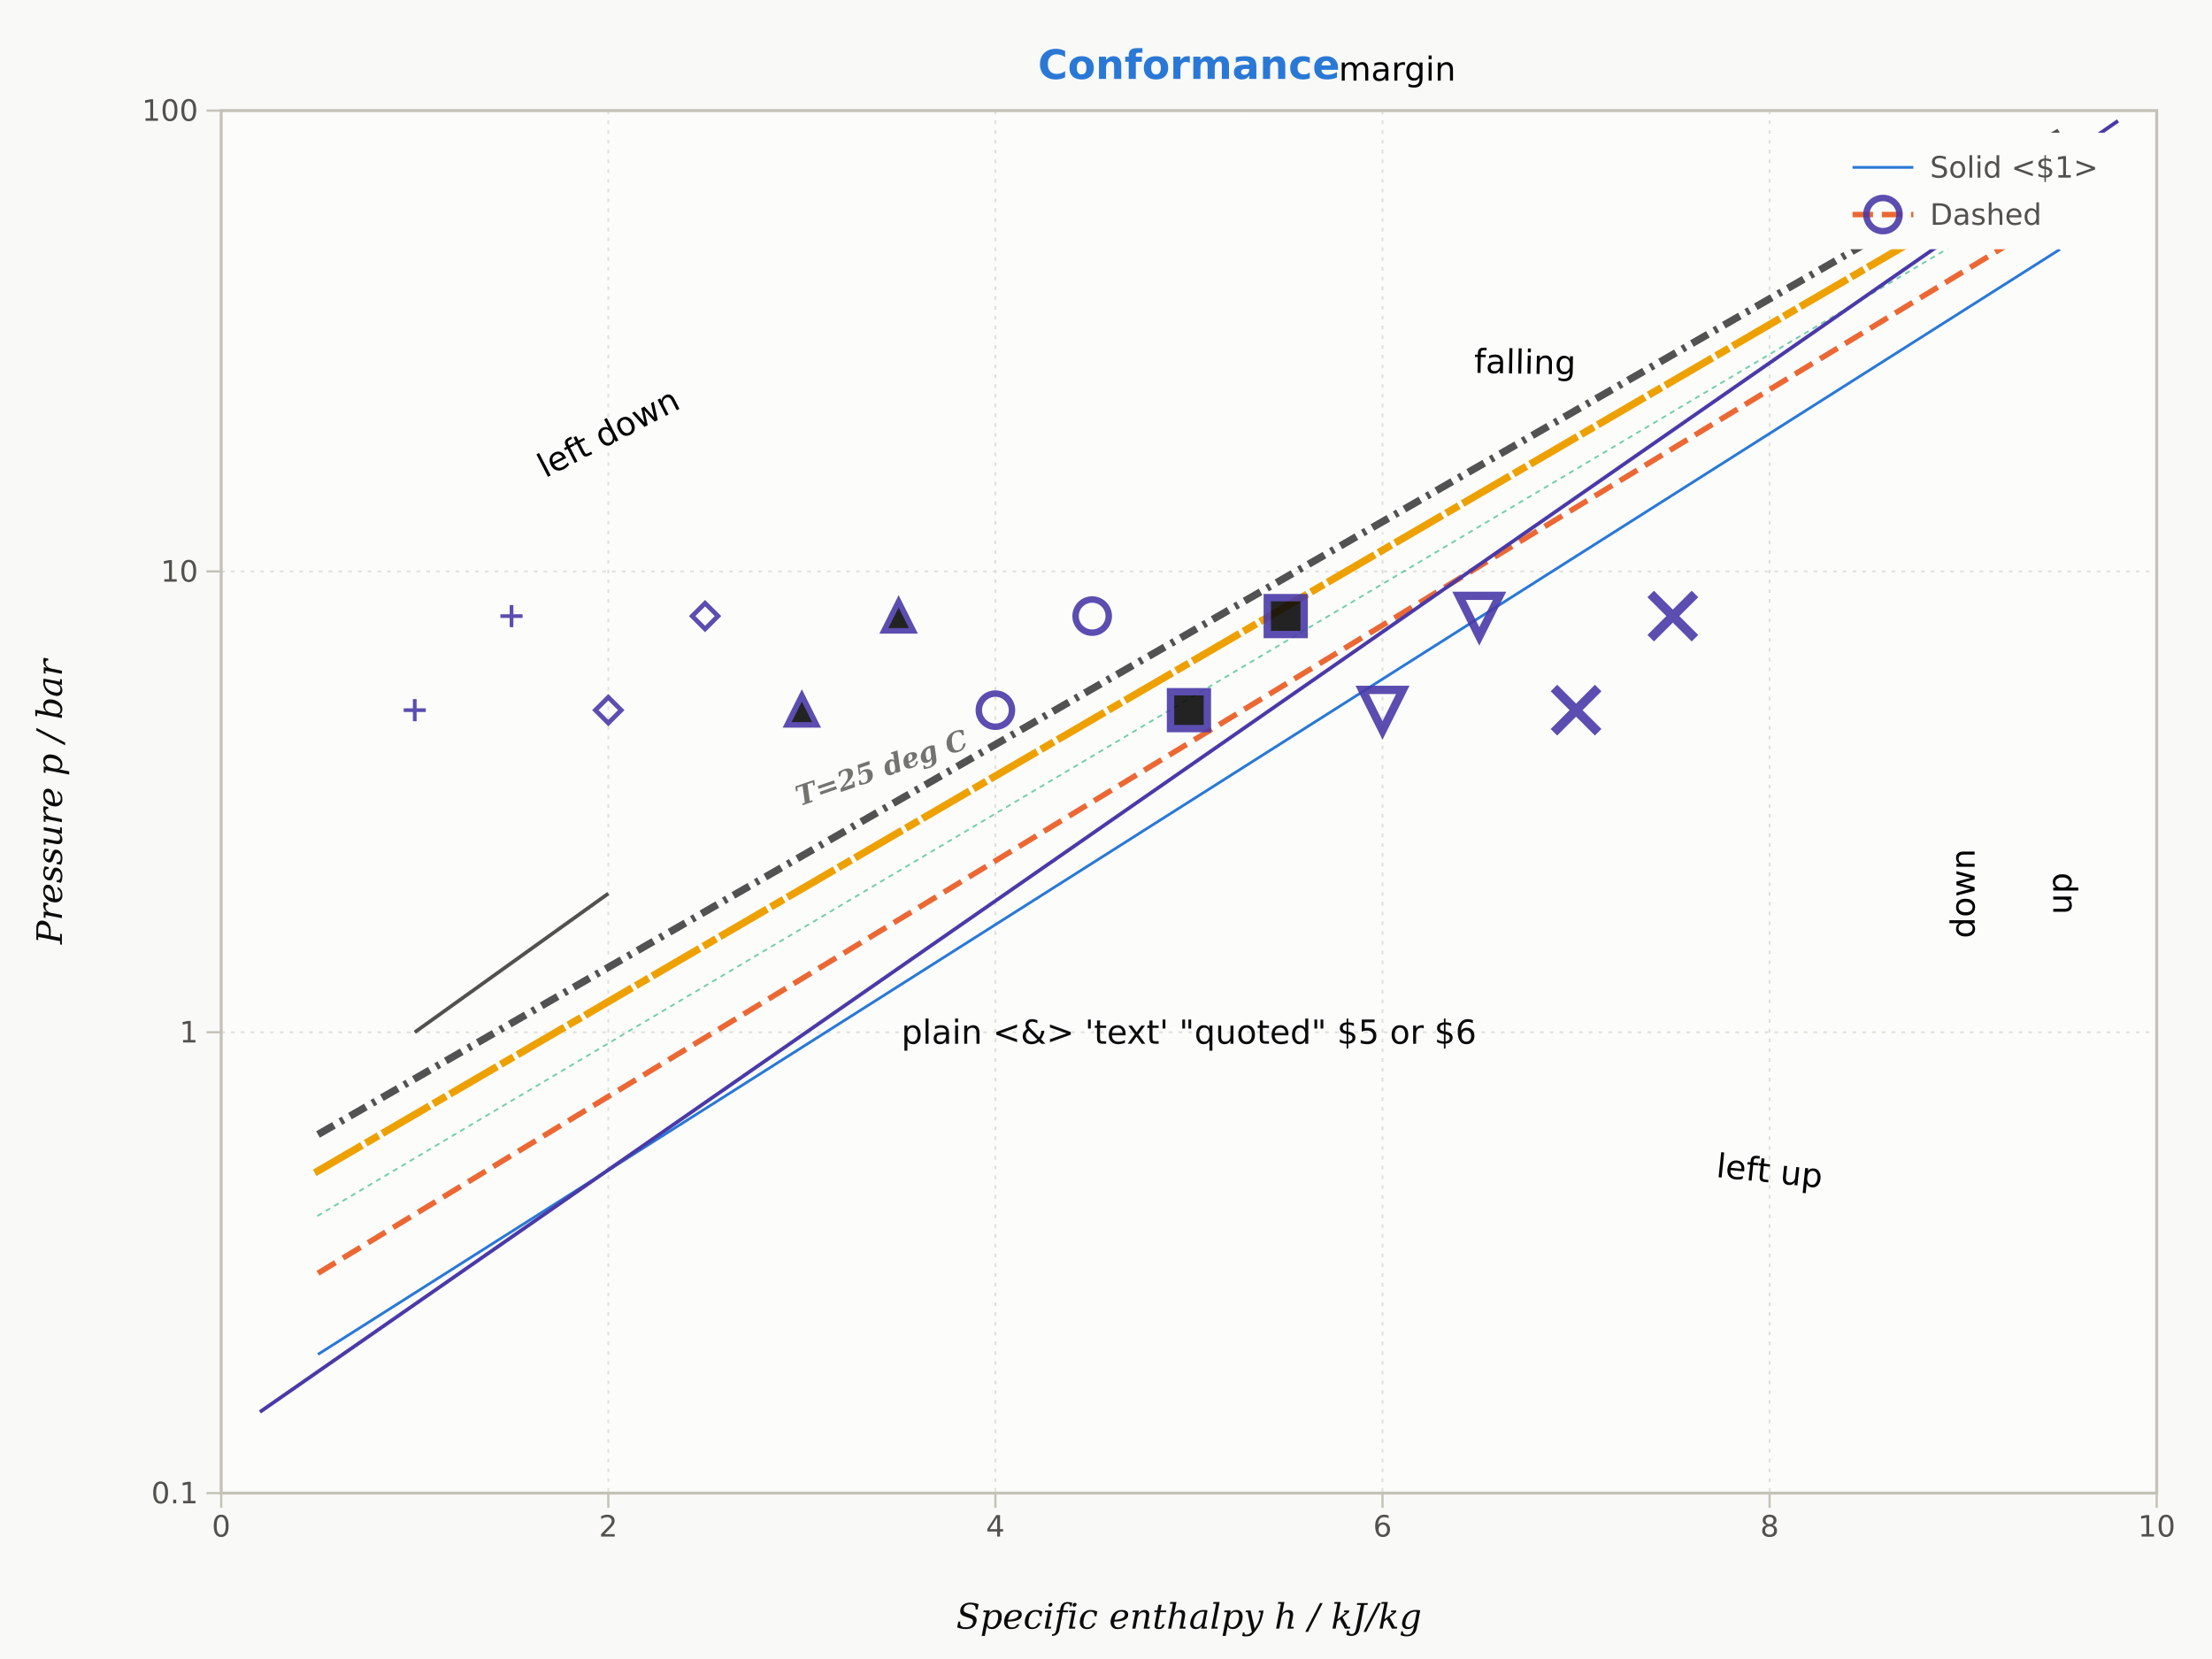
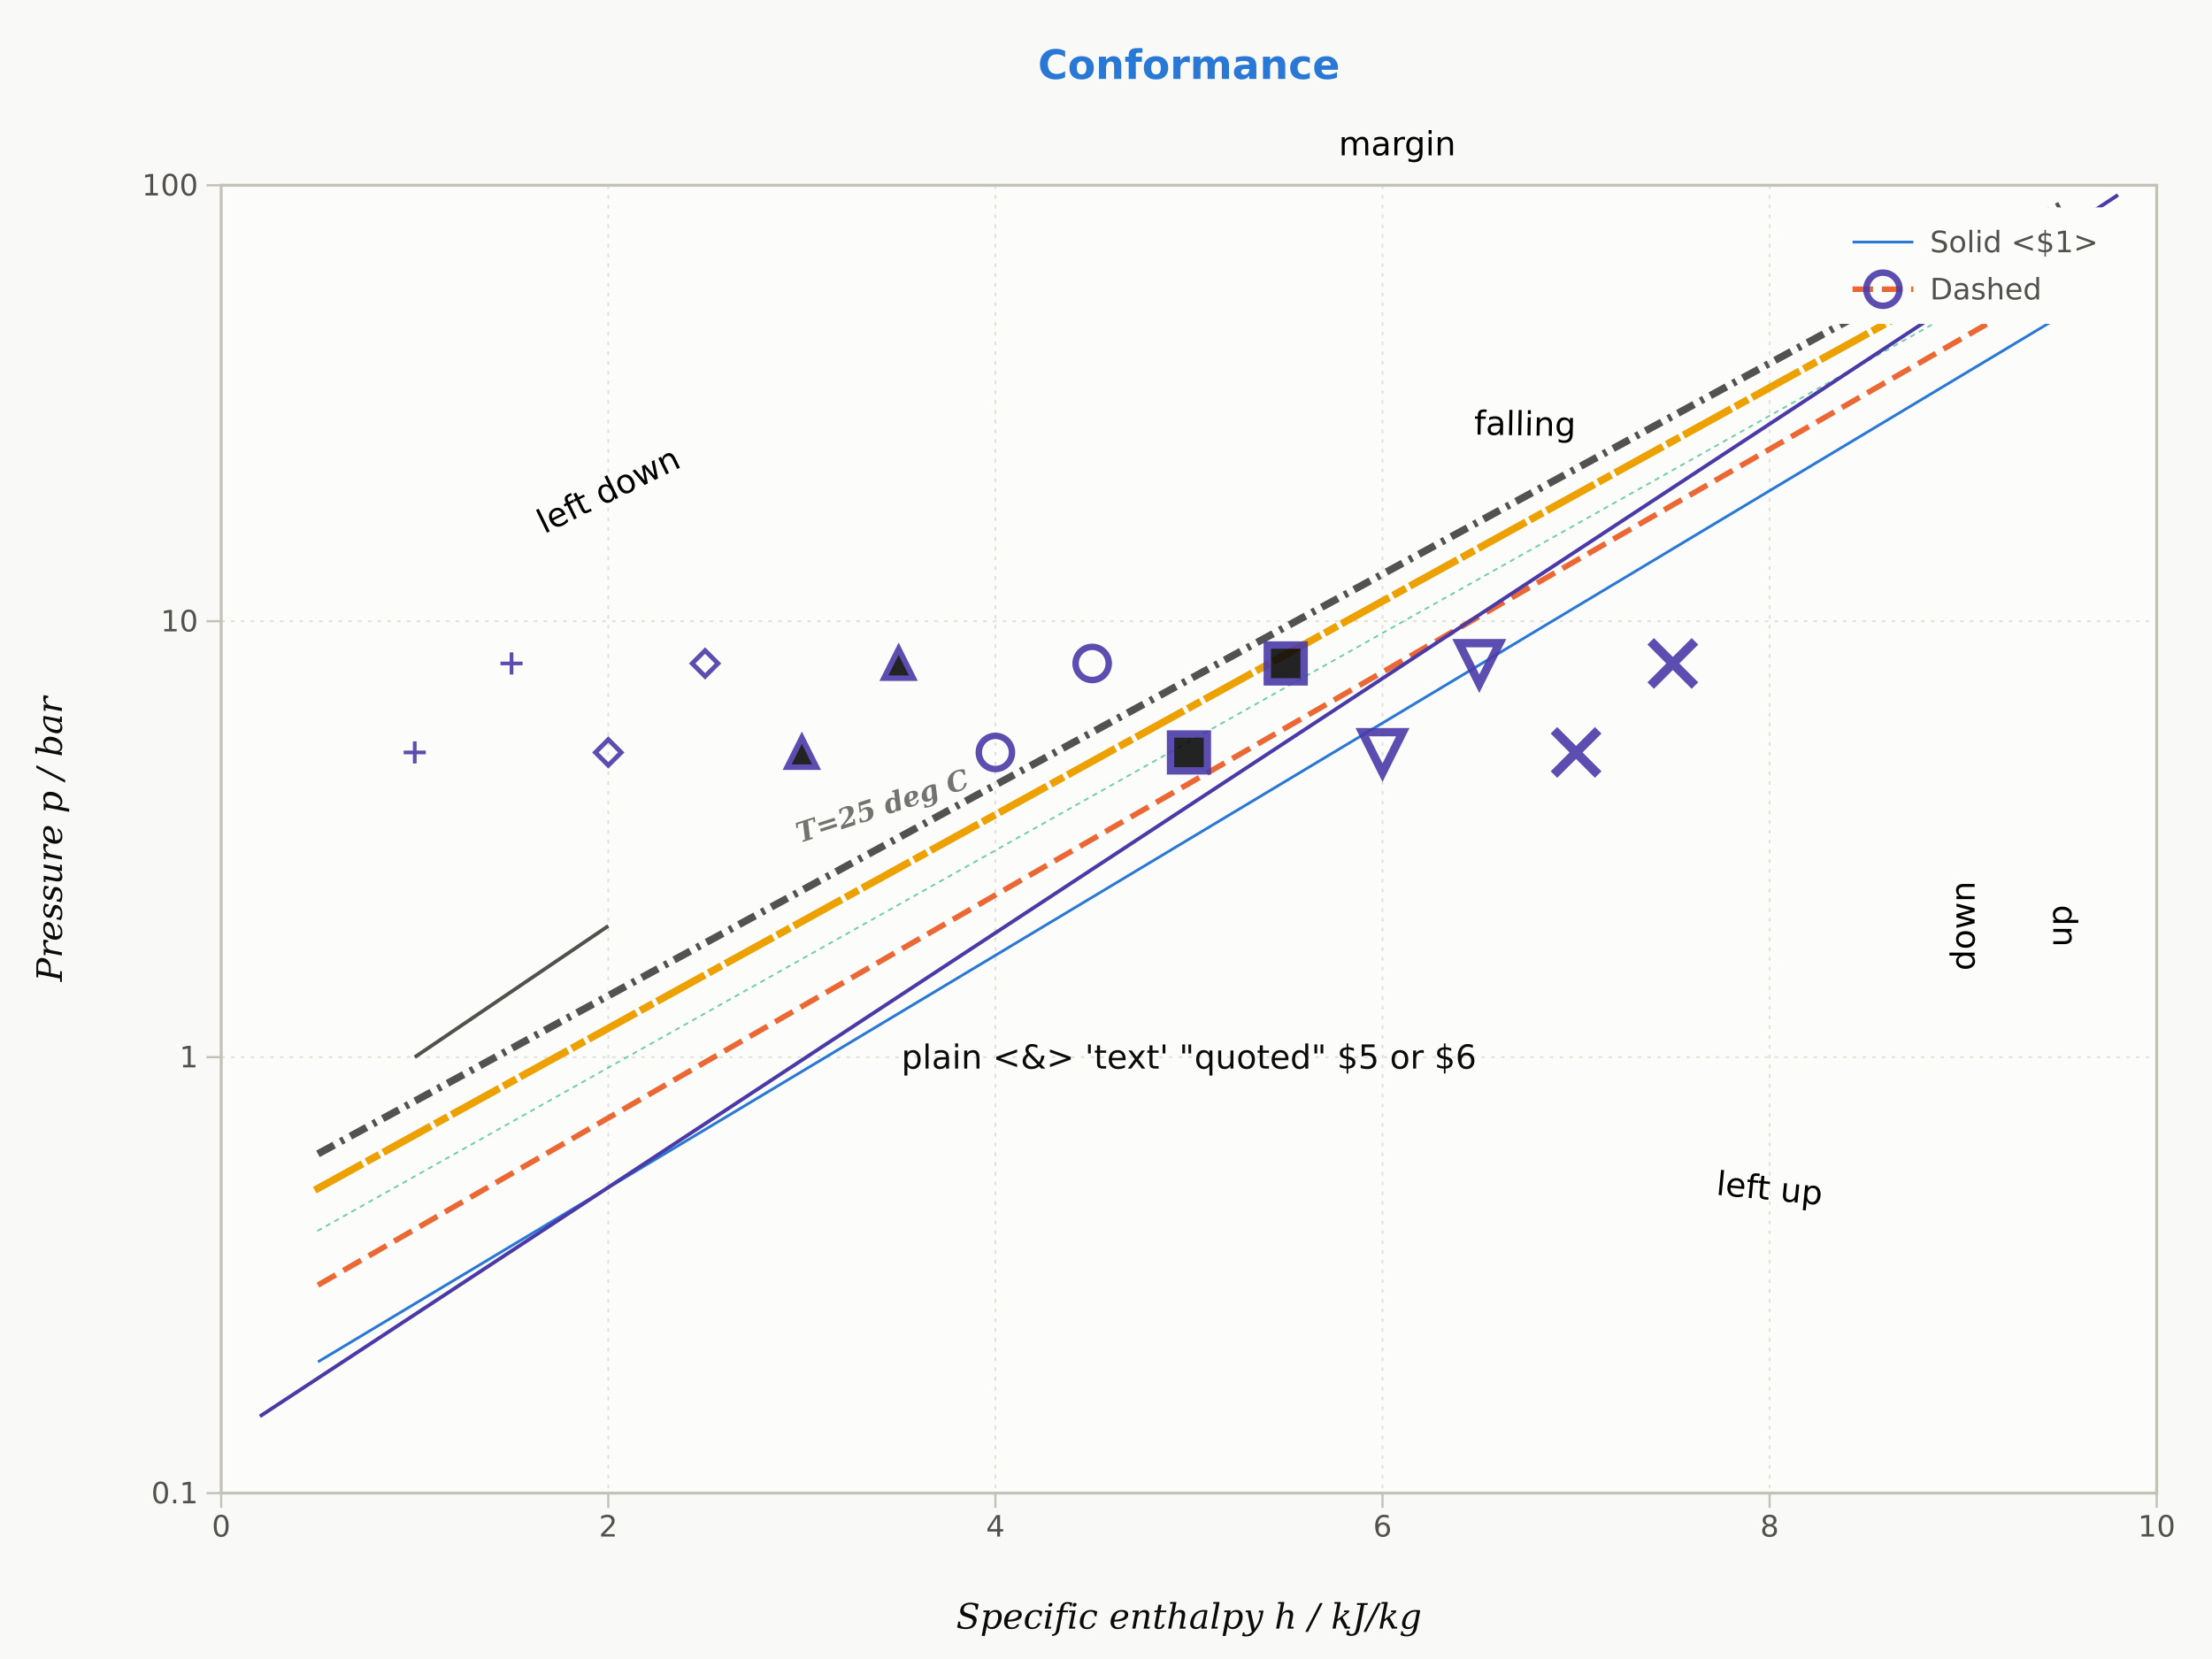
<svg xmlns="http://www.w3.org/2000/svg" width="800" height="600" viewBox="0 0 800 600" data-x-log="0" data-y-log="1" data-x-limits="0.0 10.0" data-y-limits="0.1 100.0">
  <rect class="cp-figure" width="100%" height="100%" fill="#f9f9f7" />
  <defs>
    <clipPath id="coolplot-plot-area">
-       <rect x="80" y="40" width="700" height="500" />
+       <rect x="80" y="67" width="700" height="473" />
    </clipPath>
  </defs>
-   <rect class="cp-background" x="80" y="40" width="700" height="500" fill="#fcfcfb" />
-   <line class="cp-grid-major" x1="80" y1="40" x2="80" y2="540" fill="none" stroke="#e1e0d9" stroke-width="0.667" stroke-opacity="1" stroke-linecap="butt" stroke-linejoin="round" stroke-dasharray="1.333,2.2" />
-   <line class="cp-grid-major" x1="220" y1="40" x2="220" y2="540" fill="none" stroke="#e1e0d9" stroke-width="0.667" stroke-opacity="1" stroke-linecap="butt" stroke-linejoin="round" stroke-dasharray="1.333,2.2" />
-   <line class="cp-grid-major" x1="360" y1="40" x2="360" y2="540" fill="none" stroke="#e1e0d9" stroke-width="0.667" stroke-opacity="1" stroke-linecap="butt" stroke-linejoin="round" stroke-dasharray="1.333,2.2" />
-   <line class="cp-grid-major" x1="500" y1="40" x2="500" y2="540" fill="none" stroke="#e1e0d9" stroke-width="0.667" stroke-opacity="1" stroke-linecap="butt" stroke-linejoin="round" stroke-dasharray="1.333,2.2" />
-   <line class="cp-grid-major" x1="640" y1="40" x2="640" y2="540" fill="none" stroke="#e1e0d9" stroke-width="0.667" stroke-opacity="1" stroke-linecap="butt" stroke-linejoin="round" stroke-dasharray="1.333,2.2" />
-   <line class="cp-grid-major" x1="780" y1="40" x2="780" y2="540" fill="none" stroke="#e1e0d9" stroke-width="0.667" stroke-opacity="1" stroke-linecap="butt" stroke-linejoin="round" stroke-dasharray="1.333,2.2" />
+   <rect class="cp-background" x="80" y="67" width="700" height="473" fill="#fcfcfb" />
+   <line class="cp-grid-major" x1="80" y1="67" x2="80" y2="540" fill="none" stroke="#e1e0d9" stroke-width="0.667" stroke-opacity="1" stroke-linecap="butt" stroke-linejoin="round" stroke-dasharray="1.333,2.2" />
+   <line class="cp-grid-major" x1="220" y1="67" x2="220" y2="540" fill="none" stroke="#e1e0d9" stroke-width="0.667" stroke-opacity="1" stroke-linecap="butt" stroke-linejoin="round" stroke-dasharray="1.333,2.2" />
+   <line class="cp-grid-major" x1="360" y1="67" x2="360" y2="540" fill="none" stroke="#e1e0d9" stroke-width="0.667" stroke-opacity="1" stroke-linecap="butt" stroke-linejoin="round" stroke-dasharray="1.333,2.2" />
+   <line class="cp-grid-major" x1="500" y1="67" x2="500" y2="540" fill="none" stroke="#e1e0d9" stroke-width="0.667" stroke-opacity="1" stroke-linecap="butt" stroke-linejoin="round" stroke-dasharray="1.333,2.2" />
+   <line class="cp-grid-major" x1="640" y1="67" x2="640" y2="540" fill="none" stroke="#e1e0d9" stroke-width="0.667" stroke-opacity="1" stroke-linecap="butt" stroke-linejoin="round" stroke-dasharray="1.333,2.2" />
+   <line class="cp-grid-major" x1="780" y1="67" x2="780" y2="540" fill="none" stroke="#e1e0d9" stroke-width="0.667" stroke-opacity="1" stroke-linecap="butt" stroke-linejoin="round" stroke-dasharray="1.333,2.2" />
  <line class="cp-grid-major" x1="80" y1="540" x2="780" y2="540" fill="none" stroke="#e1e0d9" stroke-width="0.667" stroke-opacity="1" stroke-linecap="butt" stroke-linejoin="round" stroke-dasharray="1.333,2.2" />
-   <line class="cp-grid-major" x1="80" y1="373.333" x2="780" y2="373.333" fill="none" stroke="#e1e0d9" stroke-width="0.667" stroke-opacity="1" stroke-linecap="butt" stroke-linejoin="round" stroke-dasharray="1.333,2.2" />
-   <line class="cp-grid-major" x1="80" y1="206.667" x2="780" y2="206.667" fill="none" stroke="#e1e0d9" stroke-width="0.667" stroke-opacity="1" stroke-linecap="butt" stroke-linejoin="round" stroke-dasharray="1.333,2.2" />
-   <line class="cp-grid-major" x1="80" y1="40" x2="780" y2="40" fill="none" stroke="#e1e0d9" stroke-width="0.667" stroke-opacity="1" stroke-linecap="butt" stroke-linejoin="round" stroke-dasharray="1.333,2.2" />
+   <line class="cp-grid-major" x1="80" y1="382.333" x2="780" y2="382.333" fill="none" stroke="#e1e0d9" stroke-width="0.667" stroke-opacity="1" stroke-linecap="butt" stroke-linejoin="round" stroke-dasharray="1.333,2.2" />
+   <line class="cp-grid-major" x1="80" y1="224.667" x2="780" y2="224.667" fill="none" stroke="#e1e0d9" stroke-width="0.667" stroke-opacity="1" stroke-linecap="butt" stroke-linejoin="round" stroke-dasharray="1.333,2.2" />
+   <line class="cp-grid-major" x1="80" y1="67" x2="780" y2="67" fill="none" stroke="#e1e0d9" stroke-width="0.667" stroke-opacity="1" stroke-linecap="butt" stroke-linejoin="round" stroke-dasharray="1.333,2.2" />
  <g class="cp-items">
    <g data-item="line/solid" class="cp-item cp-role-isoline cp-group-lines" clip-path="url(#coolplot-plot-area)">
-       <path class="cp-stroke" d="M115,489.828L148.158,468.794L181.316,447.759L214.474,426.725L247.632,405.69L280.789,384.656L313.947,363.621L347.105,342.586L380.263,321.552L413.421,300.517L446.579,279.483L479.737,258.448L512.895,237.414L546.053,216.379L579.211,195.344L612.368,174.31L645.526,153.275L678.684,132.241L711.842,111.206L745,90.172" fill="none" stroke="#2a78d6" stroke-width="1" stroke-opacity="1" stroke-linecap="butt" stroke-linejoin="round" />
+       <path class="cp-stroke" d="M115,492.538L148.158,472.639L181.316,452.74L214.474,432.842L247.632,412.943L280.789,393.044L313.947,373.145L347.105,353.247L380.263,333.348L413.421,313.449L446.579,293.551L479.737,273.652L512.895,253.753L546.053,233.855L579.211,213.956L612.368,194.057L645.526,174.158L678.684,154.26L711.842,134.361L745,114.462" fill="none" stroke="#2a78d6" stroke-width="1" stroke-opacity="1" stroke-linecap="butt" stroke-linejoin="round" />
    </g>
    <g data-item="line/dashed" class="cp-item cp-role-isoline cp-group-lines" clip-path="url(#coolplot-plot-area)">
-       <path class="cp-stroke" d="M115,460.48L148.158,440.295L181.316,420.111L214.474,399.926L247.632,379.742L280.789,359.557L313.947,339.373L347.105,319.188L380.263,299.004L413.421,278.82L446.579,258.635L479.737,238.451L512.895,218.266L546.053,198.082L579.211,177.897L612.368,157.713L645.526,137.528L678.684,117.344L711.842,97.159L745,76.975" fill="none" stroke="#eb6834" stroke-width="2" stroke-opacity="1" stroke-linecap="butt" stroke-linejoin="round" stroke-dasharray="7.4,3.2" />
+       <path class="cp-stroke" d="M115,464.774L148.158,445.679L181.316,426.585L214.474,407.49L247.632,388.396L280.789,369.301L313.947,350.207L347.105,331.112L380.263,312.018L413.421,292.923L446.579,273.829L479.737,254.734L512.895,235.64L546.053,216.545L579.211,197.451L612.368,178.356L645.526,159.262L678.684,140.167L711.842,121.073L745,101.978" fill="none" stroke="#eb6834" stroke-width="2" stroke-opacity="1" stroke-linecap="butt" stroke-linejoin="round" stroke-dasharray="7.4,3.2" />
    </g>
    <g data-item="line/dotted" class="cp-item cp-role-isoline cp-group-lines" clip-path="url(#coolplot-plot-area)">
-       <path class="cp-stroke" d="M115,439.657L148.158,419.981L181.316,400.305L214.474,380.629L247.632,360.954L280.789,341.278L313.947,321.602L347.105,301.926L380.263,282.25L413.421,262.575L446.579,242.899L479.737,223.223L512.895,203.547L546.053,183.872L579.211,164.196L612.368,144.52L645.526,124.844L678.684,105.169L711.842,85.493L745,65.817" fill="none" stroke="#1baf7a" stroke-width="0.667" stroke-opacity="0.6" stroke-linecap="round" stroke-linejoin="round" stroke-dasharray="1.333,2.2" />
+       <path class="cp-stroke" d="M115,445.075L148.158,426.462L181.316,407.849L214.474,389.235L247.632,370.622L280.789,352.009L313.947,333.396L347.105,314.782L380.263,296.169L413.421,277.556L446.579,258.942L479.737,240.329L512.895,221.716L546.053,203.103L579.211,184.489L612.368,165.876L645.526,147.263L678.684,128.649L711.842,110.036L745,91.423" fill="none" stroke="#1baf7a" stroke-width="0.667" stroke-opacity="0.6" stroke-linecap="round" stroke-linejoin="round" stroke-dasharray="1.333,2.2" />
    </g>
    <g data-item="line/dashdot" class="cp-item cp-role-isoline cp-group-lines" clip-path="url(#coolplot-plot-area)">
-       <path class="cp-stroke" d="M115,423.505L148.158,404.171L181.316,384.836L214.474,365.502L247.632,346.167L280.789,326.833L313.947,307.499L347.105,288.164L380.263,268.83L413.421,249.496L446.579,230.161L479.737,210.827L512.895,191.492L546.053,172.158L579.211,152.824L612.368,133.489L645.526,114.155L678.684,94.82L711.842,75.486L745,56.152" fill="none" stroke="#eda100" stroke-width="2.667" stroke-opacity="1" stroke-linecap="square" stroke-linejoin="bevel" stroke-dasharray="17.067,4.267,2.667,4.267" />
+       <path class="cp-stroke" d="M115,429.796L148.158,411.505L181.316,393.215L214.474,374.925L247.632,356.634L280.789,338.344L313.947,320.054L347.105,301.763L380.263,283.473L413.421,265.183L446.579,246.892L479.737,228.602L512.895,210.312L546.053,192.021L579.211,173.731L612.368,155.441L645.526,137.15L678.684,118.86L711.842,100.57L745,82.279" fill="none" stroke="#eda100" stroke-width="2.667" stroke-opacity="1" stroke-linecap="square" stroke-linejoin="bevel" stroke-dasharray="17.067,4.267,2.667,4.267" />
    </g>
    <g data-item="line/custom" class="cp-item cp-role-process cp-group-lines" clip-path="url(#coolplot-plot-area)">
-       <path class="cp-casing" d="M115,410.308L148.158,391.22L181.316,372.131L214.474,353.043L247.632,333.954L280.789,314.866L313.947,295.777L347.105,276.688L380.263,257.6L413.421,238.511L446.579,219.423L479.737,200.334L512.895,181.246L546.053,162.157L579.211,143.069L612.368,123.98L645.526,104.892L678.684,85.803L711.842,66.715L745,47.626" fill="none" stroke="#fcfcfb" stroke-width="6.667" stroke-opacity="0.7" stroke-linecap="butt" stroke-linejoin="round" stroke-dasharray="6.667,2.667,1.333,2.667" />
-       <path class="cp-stroke" d="M115,410.308L148.158,391.22L181.316,372.131L214.474,353.043L247.632,333.954L280.789,314.866L313.947,295.777L347.105,276.688L380.263,257.6L413.421,238.511L446.579,219.423L479.737,200.334L512.895,181.246L546.053,162.157L579.211,143.069L612.368,123.98L645.526,104.892L678.684,85.803L711.842,66.715L745,47.626" fill="none" stroke="#0b0b0b" stroke-width="2.667" stroke-opacity="0.7" stroke-linecap="butt" stroke-linejoin="round" stroke-dasharray="6.667,2.667,1.333,2.667" />
+       <path class="cp-casing" d="M115,417.311L148.158,399.254L181.316,381.196L214.474,363.138L247.632,345.081L280.789,327.023L313.947,308.965L347.105,290.907L380.263,272.85L413.421,254.792L446.579,236.734L479.737,218.676L512.895,200.619L546.053,182.561L579.211,164.503L612.368,146.445L645.526,128.388L678.684,110.33L711.842,92.272L745,74.214" fill="none" stroke="#fcfcfb" stroke-width="6.667" stroke-opacity="0.7" stroke-linecap="butt" stroke-linejoin="round" stroke-dasharray="6.667,2.667,1.333,2.667" />
+       <path class="cp-stroke" d="M115,417.311L148.158,399.254L181.316,381.196L214.474,363.138L247.632,345.081L280.789,327.023L313.947,308.965L347.105,290.907L380.263,272.85L413.421,254.792L446.579,236.734L479.737,218.676L512.895,200.619L546.053,182.561L579.211,164.503L612.368,146.445L645.526,128.388L678.684,110.33L711.842,92.272L745,74.214" fill="none" stroke="#0b0b0b" stroke-width="2.667" stroke-opacity="0.7" stroke-linecap="butt" stroke-linejoin="round" stroke-dasharray="6.667,2.667,1.333,2.667" />
    </g>
    <g data-item="line/empty" class="cp-item" clip-path="url(#coolplot-plot-area)">
      <path class="cp-stroke" d="" fill="none" stroke="#000000" stroke-width="1.333" stroke-opacity="1" stroke-linecap="butt" stroke-linejoin="round" />
    </g>
    <g data-item="line/all-missing" class="cp-item" clip-path="url(#coolplot-plot-area)">
      <path class="cp-stroke" d="" fill="none" stroke="#000000" stroke-width="1.333" stroke-opacity="1" stroke-linecap="butt" stroke-linejoin="round" />
    </g>
    <g data-item="line/gaps" class="cp-item cp-role-saturation" clip-path="url(#coolplot-plot-area)">
-       <path class="cp-stroke" d="M150,373.333L220,323.162M360,272.99M570,243.641" fill="none" stroke="#52514e" stroke-width="1.333" stroke-opacity="1" stroke-linecap="butt" stroke-linejoin="round" />
+       <path class="cp-stroke" d="M150,382.333L220,334.871M360,287.409M570,259.645" fill="none" stroke="#52514e" stroke-width="1.333" stroke-opacity="1" stroke-linecap="butt" stroke-linejoin="round" />
    </g>
    <g data-item="markers/+" class="cp-item cp-role-state_points cp-group-markers" clip-path="url(#coolplot-plot-area)" fill="none" stroke="#4a3aa7" stroke-width="1.333" opacity="0.9" data-shape="+" data-size-pt="6">
-       <path d="M146,256.838L154,256.838M150,252.838L150,260.838" />
-       <path d="M181,222.818L189,222.818M185,218.818L185,226.818" />
+       <path d="M146,272.129L154,272.129M150,268.129L150,276.129" />
+       <path d="M181,239.946L189,239.946M185,235.946L185,243.946" />
    </g>
    <g data-item="markers/D" class="cp-item cp-role-state_points cp-group-markers" clip-path="url(#coolplot-plot-area)" fill="none" stroke="#4a3aa7" stroke-width="1.667" opacity="0.9" data-shape="D" data-size-pt="7">
-       <path d="M220,252.172L224.667,256.838L220,261.505L215.333,256.838Z" />
-       <path d="M255,218.152L259.667,222.818L255,227.485L250.333,222.818Z" />
+       <path d="M220,267.462L224.667,272.129L220,276.796L215.333,272.129Z" />
+       <path d="M255,235.279L259.667,239.946L255,244.613L250.333,239.946Z" />
    </g>
    <g data-item="markers/^" class="cp-item cp-role-state_points cp-group-markers" clip-path="url(#coolplot-plot-area)" fill="#0b0b0b" stroke="#4a3aa7" stroke-width="2" opacity="0.9" data-shape="^" data-size-pt="8">
-       <path d="M290,251.505L295.333,262.172L284.667,262.172Z" />
-       <path d="M325,217.485L330.333,228.152L319.667,228.152Z" />
+       <path d="M290,266.796L295.333,277.462L284.667,277.462Z" />
+       <path d="M325,234.613L330.333,245.279L319.667,245.279Z" />
    </g>
    <g data-item="markers/o" class="cp-item cp-role-state_points cp-group-markers" clip-path="url(#coolplot-plot-area)" fill="none" stroke="#4a3aa7" stroke-width="2.333" opacity="0.9" data-shape="o" data-size-pt="9">
-       <circle cx="360" cy="256.838" r="6" />
-       <circle cx="395" cy="222.818" r="6" />
+       <circle cx="360" cy="272.129" r="6" />
+       <circle cx="395" cy="239.946" r="6" />
    </g>
    <g data-item="markers/s" class="cp-item cp-role-state_points cp-group-markers" clip-path="url(#coolplot-plot-area)" fill="#0b0b0b" stroke="#4a3aa7" stroke-width="2.667" opacity="0.9" data-shape="s" data-size-pt="10">
-       <rect x="423.333" y="250.172" width="13.333" height="13.333" />
-       <rect x="458.333" y="216.152" width="13.333" height="13.333" />
+       <rect x="423.333" y="265.462" width="13.333" height="13.333" />
+       <rect x="458.333" y="233.279" width="13.333" height="13.333" />
    </g>
    <g data-item="markers/v" class="cp-item cp-role-state_points cp-group-markers" clip-path="url(#coolplot-plot-area)" fill="none" stroke="#4a3aa7" stroke-width="3" opacity="0.9" data-shape="v" data-size-pt="11">
-       <path d="M500,264.172L507.333,249.505L492.667,249.505Z" />
-       <path d="M535,230.152L542.333,215.485L527.667,215.485Z" />
+       <path d="M500,279.462L507.333,264.796L492.667,264.796Z" />
+       <path d="M535,247.279L542.333,232.613L527.667,232.613Z" />
    </g>
    <g data-item="markers/x" class="cp-item cp-role-state_points cp-group-markers" clip-path="url(#coolplot-plot-area)" fill="none" stroke="#4a3aa7" stroke-width="3.333" opacity="0.9" data-shape="x" data-size-pt="12">
-       <path d="M562,248.838L578,264.838M562,264.838L578,248.838" />
-       <path d="M597,214.818L613,230.818M597,230.818L613,214.818" />
+       <path d="M562,264.129L578,280.129M562,280.129L578,264.129" />
+       <path d="M597,231.946L613,247.946M597,247.946L613,231.946" />
    </g>
    <g data-item="text/plain" class="cp-item cp-role-annotation" clip-path="url(#coolplot-plot-area)">
-       <text x="430" y="373.333" text-anchor="middle" dominant-baseline="central" transform="rotate(0 430 373.333)" font-family="'DejaVu Sans', Helvetica, Arial, sans-serif" font-size="12" font-weight="normal" font-style="normal" fill="#0b0b0b" fill-opacity="1">plain &lt;&amp;&gt; 'text' "quoted" $5 or $6</text>
+       <text x="430" y="382.333" text-anchor="middle" dominant-baseline="central" transform="rotate(0 430 382.333)" font-family="'DejaVu Sans', Helvetica, Arial, sans-serif" font-size="12" font-weight="normal" font-style="normal" fill="#0b0b0b" fill-opacity="1">plain &lt;&amp;&gt; 'text' "quoted" $5 or $6</text>
    </g>
    <g data-item="text/styled" class="cp-item cp-role-isoline_label" clip-path="url(#coolplot-plot-area)">
-       <text x="290" y="293.813" text-anchor="start" dominant-baseline="text-after-edge" transform="rotate(-19.015 290 293.813)" font-family="'DejaVu Serif', serif" font-size="10" font-weight="bold" font-style="italic" fill="#52514e" fill-opacity="0.8" stroke="#fcfcfb" stroke-width="5.333" stroke-opacity="0.8" stroke-linejoin="round" paint-order="stroke">T=25 deg C</text>
+       <text x="290" y="307.107" text-anchor="start" dominant-baseline="text-after-edge" transform="rotate(-18.057 290 307.107)" font-family="'DejaVu Serif', serif" font-size="10" font-weight="bold" font-style="italic" fill="#52514e" fill-opacity="0.8" stroke="#fcfcfb" stroke-width="5.333" stroke-opacity="0.8" stroke-linejoin="round" paint-order="stroke">T=25 deg C</text>
    </g>
    <g data-item="text/down" class="cp-item cp-role-isoline_label" clip-path="url(#coolplot-plot-area)">
-       <text x="570" y="127.146" text-anchor="end" dominant-baseline="text-before-edge" transform="rotate(0.987 570 127.146)" font-family="'DejaVu Sans', Helvetica, Arial, sans-serif" font-size="12" font-weight="normal" font-style="normal" fill="#000000" fill-opacity="1">falling</text>
+       <text x="570" y="149.441" text-anchor="end" dominant-baseline="text-before-edge" transform="rotate(0.934 570 149.441)" font-family="'DejaVu Sans', Helvetica, Arial, sans-serif" font-size="12" font-weight="normal" font-style="normal" fill="#000000" fill-opacity="1">falling</text>
    </g>
    <g data-item="text/left-down" class="cp-item" clip-path="url(#coolplot-plot-area)">
-       <text x="220" y="156.495" text-anchor="middle" dominant-baseline="central" transform="rotate(-27.346 220 156.495)" font-family="'DejaVu Sans', Helvetica, Arial, sans-serif" font-size="12" font-weight="normal" font-style="normal" fill="#000000" fill-opacity="1">left down</text>
+       <text x="220" y="177.204" text-anchor="middle" dominant-baseline="central" transform="rotate(-26.069 220 177.204)" font-family="'DejaVu Sans', Helvetica, Arial, sans-serif" font-size="12" font-weight="normal" font-style="normal" fill="#000000" fill-opacity="1">left down</text>
    </g>
    <g data-item="text/left-up" class="cp-item" clip-path="url(#coolplot-plot-area)">
-       <text x="640" y="423.505" text-anchor="middle" dominant-baseline="central" transform="rotate(5.903 640 423.505)" font-family="'DejaVu Sans', Helvetica, Arial, sans-serif" font-size="12" font-weight="normal" font-style="normal" fill="#000000" fill-opacity="1">left up</text>
+       <text x="640" y="429.796" text-anchor="middle" dominant-baseline="central" transform="rotate(5.586 640 429.796)" font-family="'DejaVu Sans', Helvetica, Arial, sans-serif" font-size="12" font-weight="normal" font-style="normal" fill="#000000" fill-opacity="1">left up</text>
    </g>
    <g data-item="text/margin" class="cp-item cp-role-isoline_label">
-       <text x="505.333" y="32" text-anchor="middle" dominant-baseline="text-after-edge" transform="rotate(0 505.333 32)" font-family="'DejaVu Sans', Helvetica, Arial, sans-serif" font-size="12" font-weight="normal" font-style="normal" fill="#000000" fill-opacity="1">margin</text>
+       <text x="505.333" y="59" text-anchor="middle" dominant-baseline="text-after-edge" transform="rotate(0 505.333 59)" font-family="'DejaVu Sans', Helvetica, Arial, sans-serif" font-size="12" font-weight="normal" font-style="normal" fill="#000000" fill-opacity="1">margin</text>
    </g>
    <g data-item="text/vertical-down" class="cp-item" clip-path="url(#coolplot-plot-area)">
-       <text x="710" y="323.162" text-anchor="middle" dominant-baseline="central" transform="rotate(-90 710 323.162)" font-family="'DejaVu Sans', Helvetica, Arial, sans-serif" font-size="12" font-weight="normal" font-style="normal" fill="#000000" fill-opacity="1">down</text>
+       <text x="710" y="334.871" text-anchor="middle" dominant-baseline="central" transform="rotate(-90 710 334.871)" font-family="'DejaVu Sans', Helvetica, Arial, sans-serif" font-size="12" font-weight="normal" font-style="normal" fill="#000000" fill-opacity="1">down</text>
    </g>
    <g data-item="text/vertical-up" class="cp-item" clip-path="url(#coolplot-plot-area)">
-       <text x="745" y="323.162" text-anchor="middle" dominant-baseline="central" transform="rotate(-90 745 323.162)" font-family="'DejaVu Sans', Helvetica, Arial, sans-serif" font-size="12" font-weight="normal" font-style="normal" fill="#000000" fill-opacity="1">up</text>
+       <text x="745" y="334.871" text-anchor="middle" dominant-baseline="central" transform="rotate(-90 745 334.871)" font-family="'DejaVu Sans', Helvetica, Arial, sans-serif" font-size="12" font-weight="normal" font-style="normal" fill="#000000" fill-opacity="1">up</text>
    </g>
    <g data-item="line/on-top" class="cp-item cp-role-process" clip-path="url(#coolplot-plot-area)">
-       <path class="cp-stroke" d="M94,510.651L766,43.713" fill="none" stroke="#4a3aa7" stroke-width="1.333" stroke-opacity="1" stroke-linecap="butt" stroke-linejoin="round" />
+       <path class="cp-stroke" d="M94,512.236L766,70.512" fill="none" stroke="#4a3aa7" stroke-width="1.333" stroke-opacity="1" stroke-linecap="butt" stroke-linejoin="round" />
    </g>
  </g>
-   <rect class="cp-frame" x="80" y="40" width="700" height="500" fill="none" stroke="#c3c2b7" stroke-width="1.067" />
+   <rect class="cp-frame" x="80" y="67" width="700" height="473" fill="none" stroke="#c3c2b7" stroke-width="1.067" />
  <line class="cp-tick cp-tick-x" x1="80" y1="540" x2="80" y2="545.333" stroke="#c3c2b7" stroke-width="0.8" />
  <text class="cp-tick-label cp-tick-label-x" x="80" y="548.333" text-anchor="middle" dominant-baseline="text-before-edge" data-value="0.0" font-family="'DejaVu Sans', Helvetica, Arial, sans-serif" font-size="10.667" font-weight="normal" font-style="normal" fill="#52514e" fill-opacity="1">0</text>
  <line class="cp-tick cp-tick-x" x1="220" y1="540" x2="220" y2="545.333" stroke="#c3c2b7" stroke-width="0.8" />
  <text class="cp-tick-label cp-tick-label-x" x="220" y="548.333" text-anchor="middle" dominant-baseline="text-before-edge" data-value="2.0" font-family="'DejaVu Sans', Helvetica, Arial, sans-serif" font-size="10.667" font-weight="normal" font-style="normal" fill="#52514e" fill-opacity="1">2</text>
  <line class="cp-tick cp-tick-x" x1="360" y1="540" x2="360" y2="545.333" stroke="#c3c2b7" stroke-width="0.8" />
  <text class="cp-tick-label cp-tick-label-x" x="360" y="548.333" text-anchor="middle" dominant-baseline="text-before-edge" data-value="4.0" font-family="'DejaVu Sans', Helvetica, Arial, sans-serif" font-size="10.667" font-weight="normal" font-style="normal" fill="#52514e" fill-opacity="1">4</text>
  <line class="cp-tick cp-tick-x" x1="500" y1="540" x2="500" y2="545.333" stroke="#c3c2b7" stroke-width="0.8" />
  <text class="cp-tick-label cp-tick-label-x" x="500" y="548.333" text-anchor="middle" dominant-baseline="text-before-edge" data-value="6.0" font-family="'DejaVu Sans', Helvetica, Arial, sans-serif" font-size="10.667" font-weight="normal" font-style="normal" fill="#52514e" fill-opacity="1">6</text>
  <line class="cp-tick cp-tick-x" x1="640" y1="540" x2="640" y2="545.333" stroke="#c3c2b7" stroke-width="0.8" />
  <text class="cp-tick-label cp-tick-label-x" x="640" y="548.333" text-anchor="middle" dominant-baseline="text-before-edge" data-value="8.0" font-family="'DejaVu Sans', Helvetica, Arial, sans-serif" font-size="10.667" font-weight="normal" font-style="normal" fill="#52514e" fill-opacity="1">8</text>
  <line class="cp-tick cp-tick-x" x1="780" y1="540" x2="780" y2="545.333" stroke="#c3c2b7" stroke-width="0.8" />
  <text class="cp-tick-label cp-tick-label-x" x="780" y="548.333" text-anchor="middle" dominant-baseline="text-before-edge" data-value="10.0" font-family="'DejaVu Sans', Helvetica, Arial, sans-serif" font-size="10.667" font-weight="normal" font-style="normal" fill="#52514e" fill-opacity="1">10</text>
  <line class="cp-tick cp-tick-y" x1="80" y1="540" x2="74.667" y2="540" stroke="#c3c2b7" stroke-width="0.8" />
  <text class="cp-tick-label cp-tick-label-y" x="71.667" y="540" text-anchor="end" dominant-baseline="central" data-value="0.1" font-family="'DejaVu Sans', Helvetica, Arial, sans-serif" font-size="10.667" font-weight="normal" font-style="normal" fill="#52514e" fill-opacity="1">0.1</text>
-   <line class="cp-tick cp-tick-y" x1="80" y1="373.333" x2="74.667" y2="373.333" stroke="#c3c2b7" stroke-width="0.8" />
-   <text class="cp-tick-label cp-tick-label-y" x="71.667" y="373.333" text-anchor="end" dominant-baseline="central" data-value="1.0" font-family="'DejaVu Sans', Helvetica, Arial, sans-serif" font-size="10.667" font-weight="normal" font-style="normal" fill="#52514e" fill-opacity="1">1</text>
-   <line class="cp-tick cp-tick-y" x1="80" y1="206.667" x2="74.667" y2="206.667" stroke="#c3c2b7" stroke-width="0.8" />
-   <text class="cp-tick-label cp-tick-label-y" x="71.667" y="206.667" text-anchor="end" dominant-baseline="central" data-value="10.0" font-family="'DejaVu Sans', Helvetica, Arial, sans-serif" font-size="10.667" font-weight="normal" font-style="normal" fill="#52514e" fill-opacity="1">10</text>
-   <line class="cp-tick cp-tick-y" x1="80" y1="40" x2="74.667" y2="40" stroke="#c3c2b7" stroke-width="0.8" />
-   <text class="cp-tick-label cp-tick-label-y" x="71.667" y="40" text-anchor="end" dominant-baseline="central" data-value="100.0" font-family="'DejaVu Sans', Helvetica, Arial, sans-serif" font-size="10.667" font-weight="normal" font-style="normal" fill="#52514e" fill-opacity="1">100</text>
+   <line class="cp-tick cp-tick-y" x1="80" y1="382.333" x2="74.667" y2="382.333" stroke="#c3c2b7" stroke-width="0.8" />
+   <text class="cp-tick-label cp-tick-label-y" x="71.667" y="382.333" text-anchor="end" dominant-baseline="central" data-value="1.0" font-family="'DejaVu Sans', Helvetica, Arial, sans-serif" font-size="10.667" font-weight="normal" font-style="normal" fill="#52514e" fill-opacity="1">1</text>
+   <line class="cp-tick cp-tick-y" x1="80" y1="224.667" x2="74.667" y2="224.667" stroke="#c3c2b7" stroke-width="0.8" />
+   <text class="cp-tick-label cp-tick-label-y" x="71.667" y="224.667" text-anchor="end" dominant-baseline="central" data-value="10.0" font-family="'DejaVu Sans', Helvetica, Arial, sans-serif" font-size="10.667" font-weight="normal" font-style="normal" fill="#52514e" fill-opacity="1">10</text>
+   <line class="cp-tick cp-tick-y" x1="80" y1="67" x2="74.667" y2="67" stroke="#c3c2b7" stroke-width="0.8" />
+   <text class="cp-tick-label cp-tick-label-y" x="71.667" y="67" text-anchor="end" dominant-baseline="central" data-value="100.0" font-family="'DejaVu Sans', Helvetica, Arial, sans-serif" font-size="10.667" font-weight="normal" font-style="normal" fill="#52514e" fill-opacity="1">100</text>
  <text class="cp-x-label" x="430" y="592" text-anchor="middle" dominant-baseline="text-after-edge" font-family="'DejaVu Serif', serif" font-size="12.667" font-weight="normal" font-style="italic" fill="#0b0b0b" fill-opacity="1">Specific enthalpy h / kJ/kg</text>
-   <text class="cp-y-label" x="18" y="290" text-anchor="middle" dominant-baseline="central" transform="rotate(-90 18 290)" font-family="'DejaVu Serif', serif" font-size="12.667" font-weight="normal" font-style="italic" fill="#0b0b0b" fill-opacity="1">Pressure p / bar</text>
+   <text class="cp-y-label" x="18" y="303.5" text-anchor="middle" dominant-baseline="central" transform="rotate(-90 18 303.5)" font-family="'DejaVu Serif', serif" font-size="12.667" font-weight="normal" font-style="italic" fill="#0b0b0b" fill-opacity="1">Pressure p / bar</text>
  <text class="cp-title" x="430" y="32" text-anchor="middle" dominant-baseline="text-after-edge" font-family="'DejaVu Sans', Helvetica, Arial, sans-serif" font-size="14.667" font-weight="bold" font-style="normal" fill="#2a78d6" fill-opacity="1">Conformance</text>
  <g class="cp-legend">
-     <rect class="cp-legend-box" x="664" y="48" width="108" height="42.133" fill="#fcfcfb" stroke="none" />
+     <rect class="cp-legend-box" x="664" y="75" width="108" height="42.133" fill="#fcfcfb" stroke="none" />
    <g class="cp-legend-entry">
-       <line x1="670" y1="60.533" x2="692" y2="60.533" fill="none" stroke="#2a78d6" stroke-width="1" stroke-opacity="1" stroke-linecap="butt" stroke-linejoin="round" />
-       <text class="cp-legend-text" x="698" y="60.533" dominant-baseline="central" font-family="'DejaVu Sans', Helvetica, Arial, sans-serif" font-size="10.667" font-weight="normal" font-style="normal" fill="#52514e" fill-opacity="1">Solid &lt;$1&gt;</text>
+       <line x1="670" y1="87.533" x2="692" y2="87.533" fill="none" stroke="#2a78d6" stroke-width="1" stroke-opacity="1" stroke-linecap="butt" stroke-linejoin="round" />
+       <text class="cp-legend-text" x="698" y="87.533" dominant-baseline="central" font-family="'DejaVu Sans', Helvetica, Arial, sans-serif" font-size="10.667" font-weight="normal" font-style="normal" fill="#52514e" fill-opacity="1">Solid &lt;$1&gt;</text>
    </g>
    <g class="cp-legend-entry">
-       <line x1="670" y1="77.6" x2="692" y2="77.6" fill="none" stroke="#eb6834" stroke-width="2" stroke-opacity="1" stroke-linecap="butt" stroke-linejoin="round" stroke-dasharray="7.4,3.2" />
+       <line x1="670" y1="104.6" x2="692" y2="104.6" fill="none" stroke="#eb6834" stroke-width="2" stroke-opacity="1" stroke-linecap="butt" stroke-linejoin="round" stroke-dasharray="7.4,3.2" />
      <g class="cp-legend-marker" fill="none" stroke="#4a3aa7" stroke-width="2.333" opacity="0.9">
-         <circle cx="681" cy="77.6" r="6" />
+         <circle cx="681" cy="104.6" r="6" />
      </g>
-       <text class="cp-legend-text" x="698" y="77.6" dominant-baseline="central" font-family="'DejaVu Sans', Helvetica, Arial, sans-serif" font-size="10.667" font-weight="normal" font-style="normal" fill="#52514e" fill-opacity="1">Dashed</text>
+       <text class="cp-legend-text" x="698" y="104.6" dominant-baseline="central" font-family="'DejaVu Sans', Helvetica, Arial, sans-serif" font-size="10.667" font-weight="normal" font-style="normal" fill="#52514e" fill-opacity="1">Dashed</text>
    </g>
  </g>
</svg>
